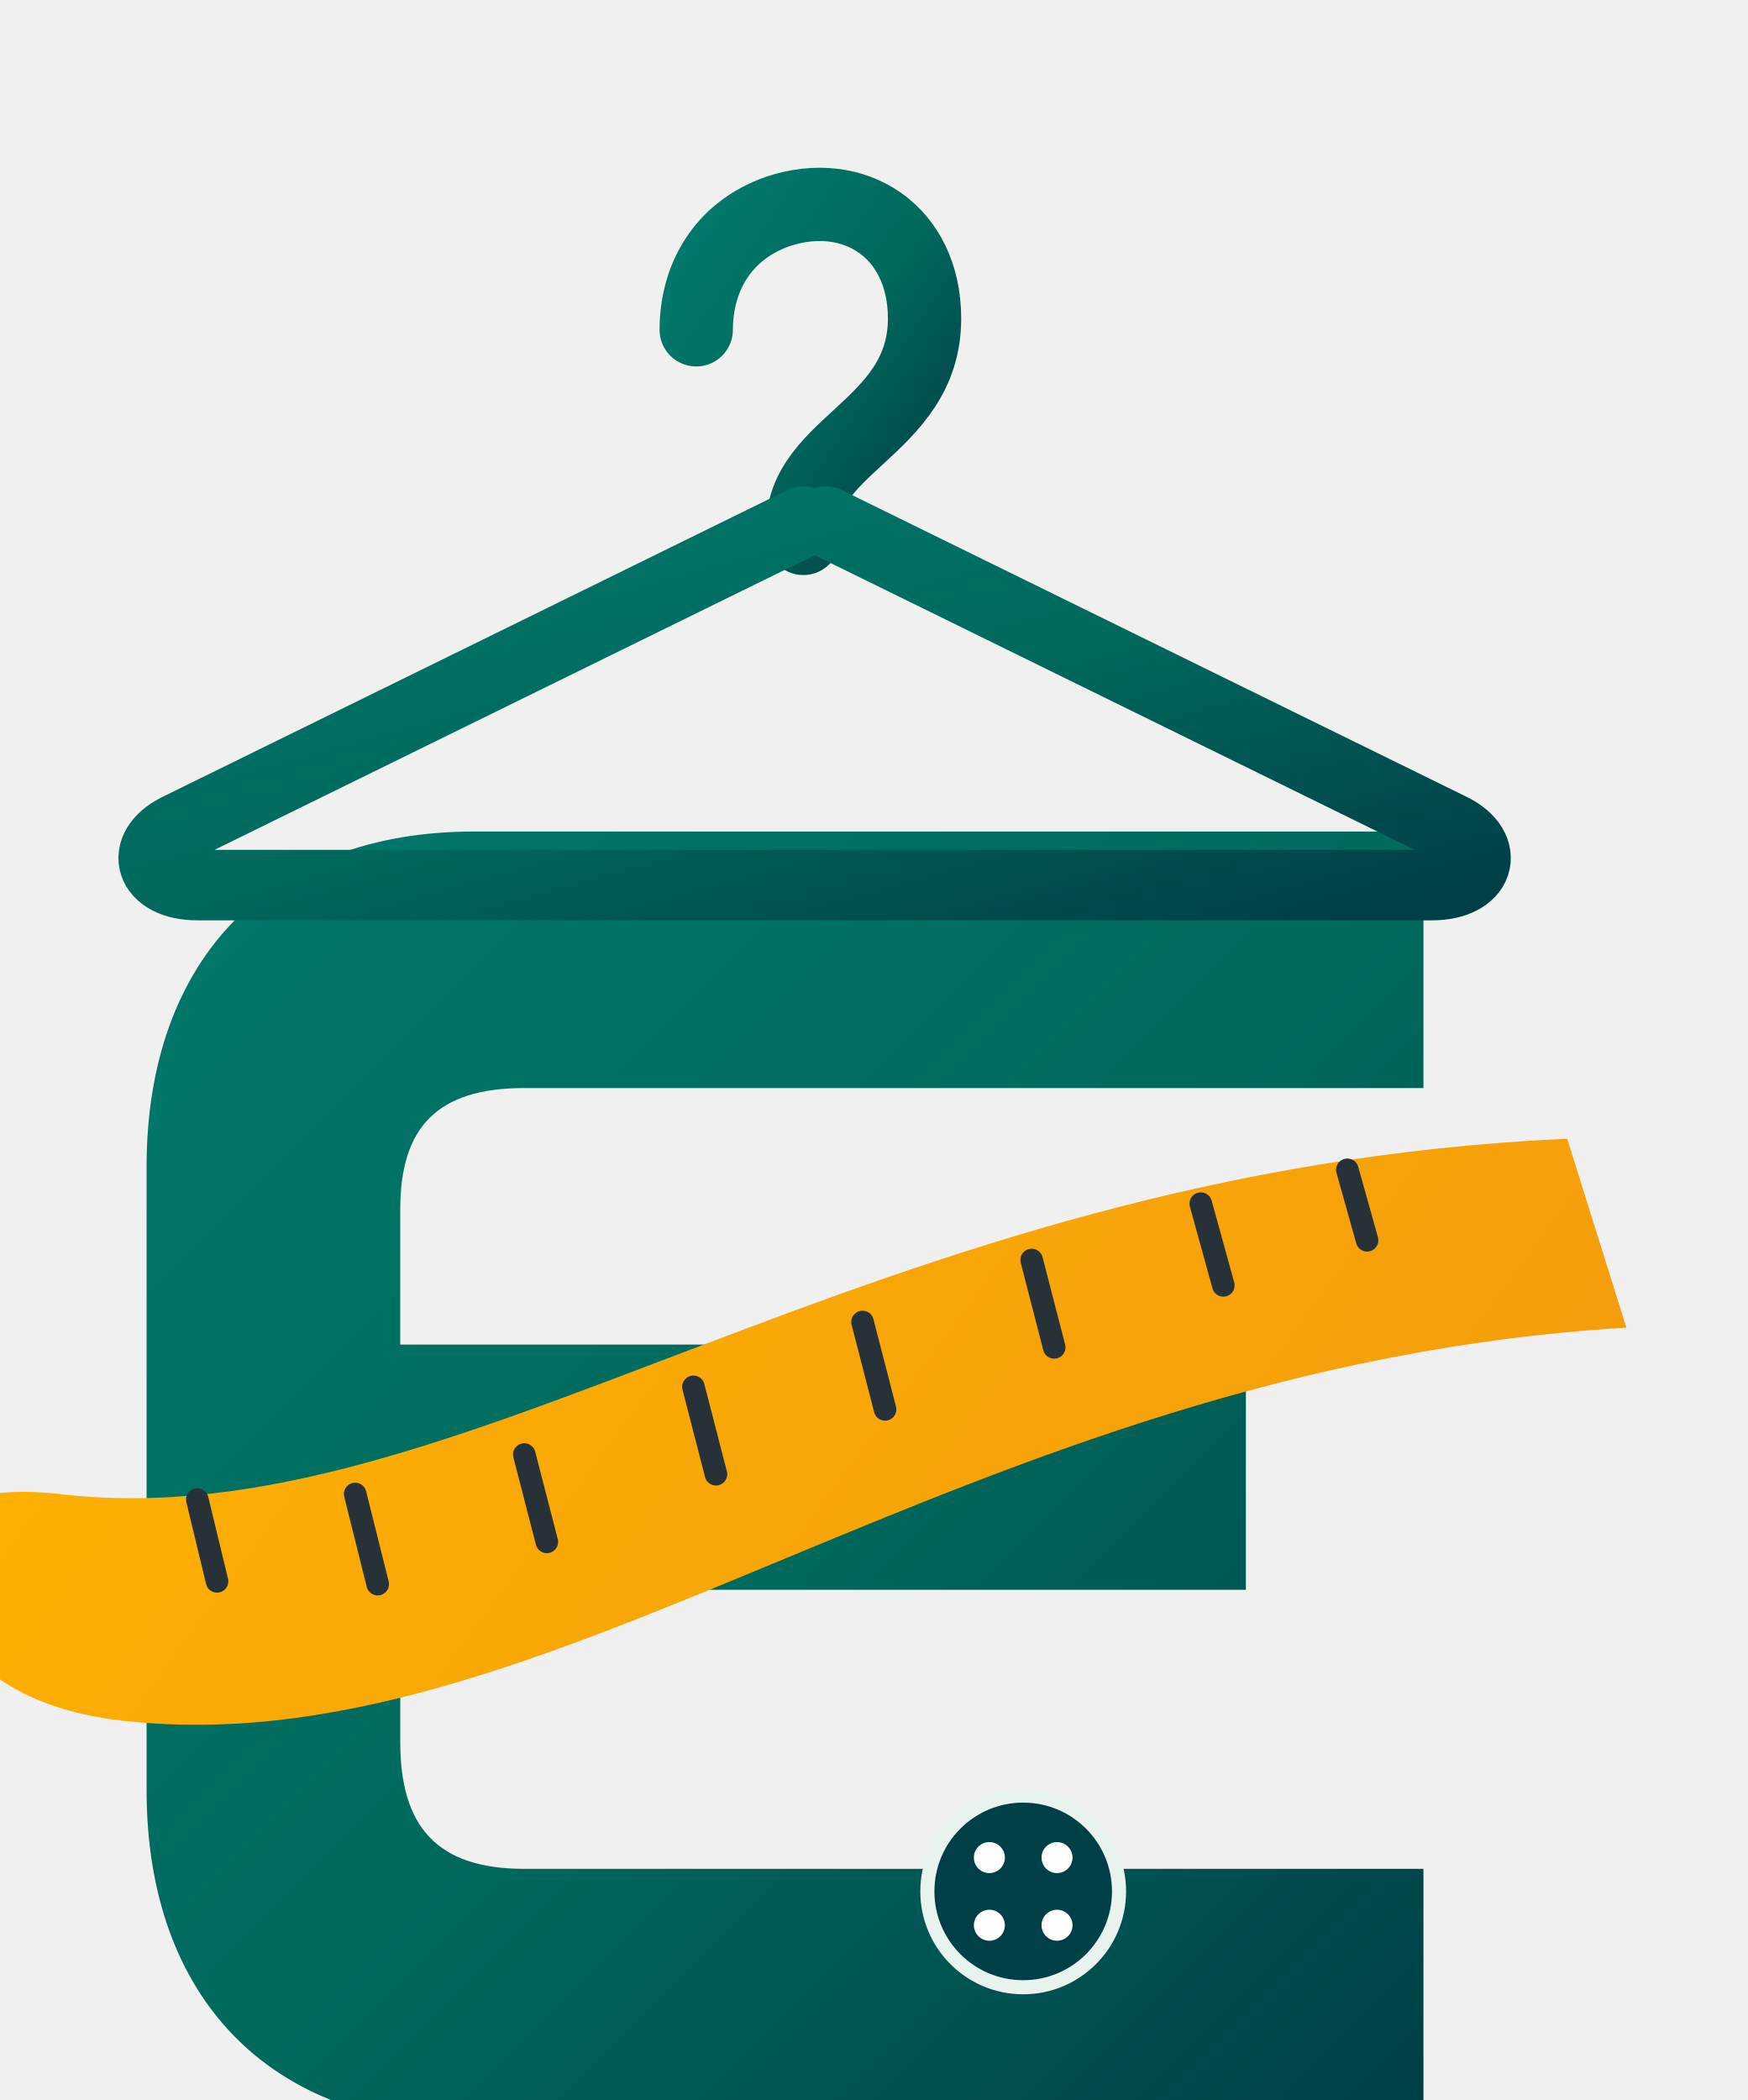
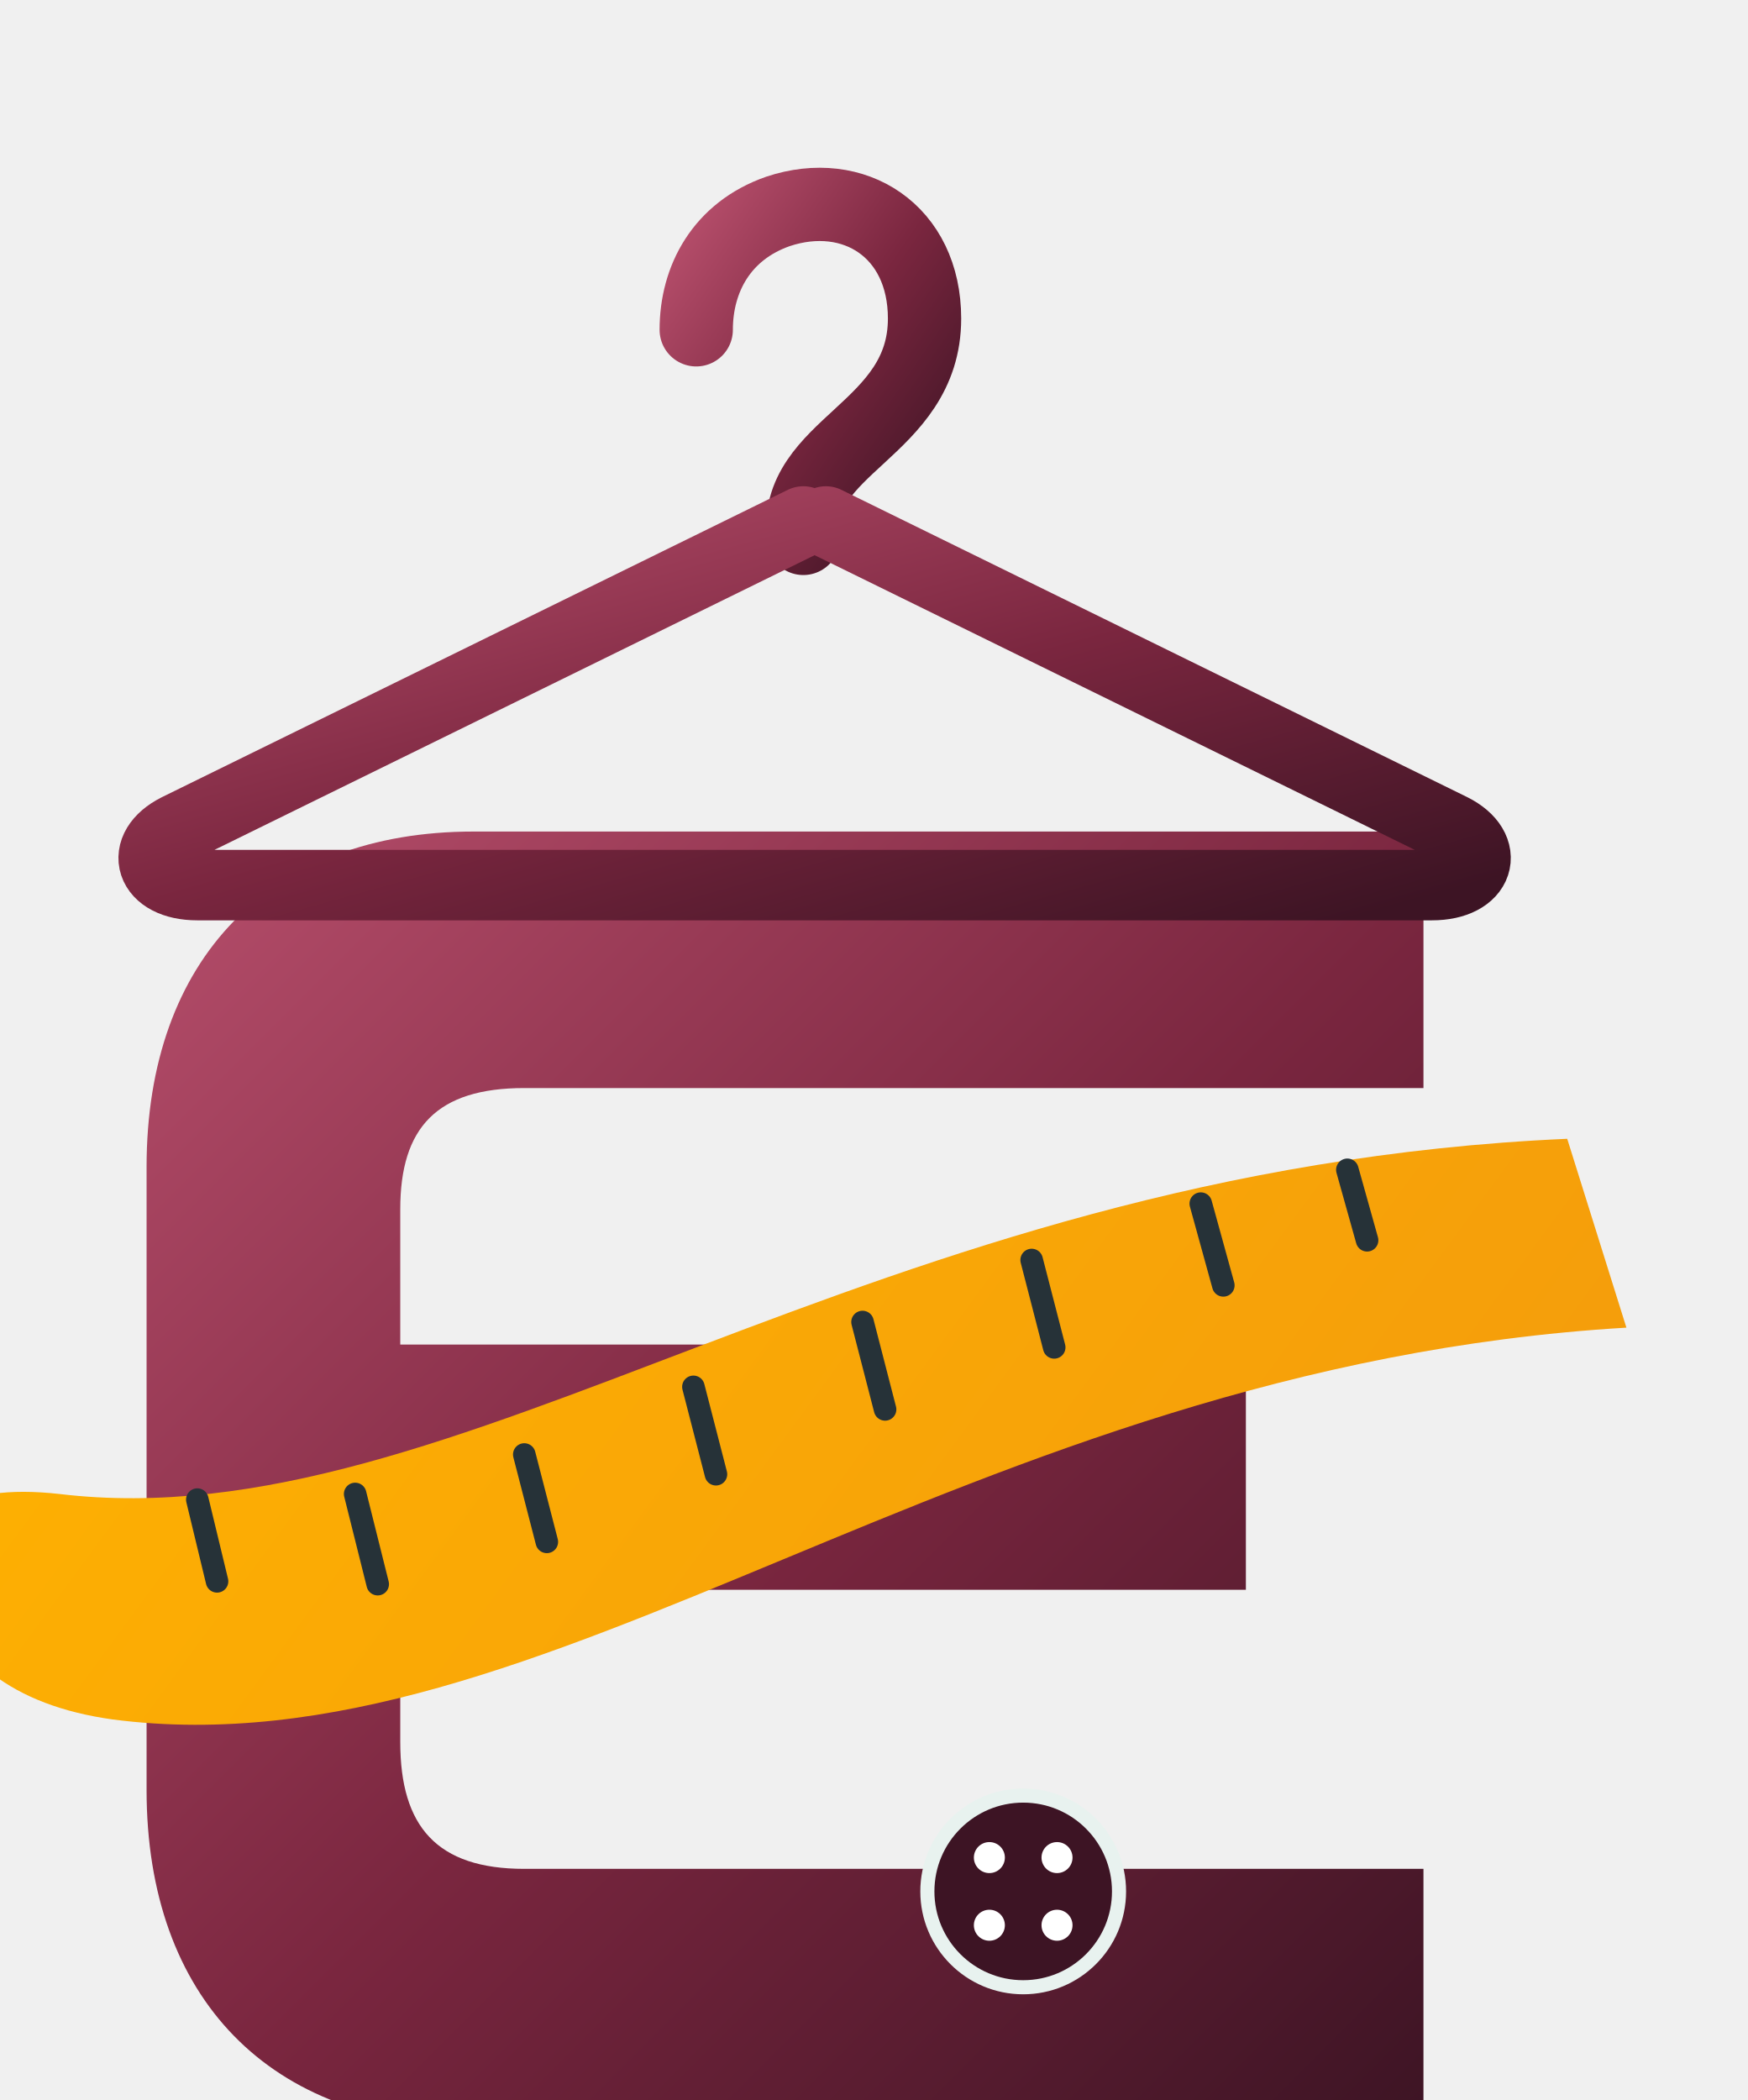
<svg xmlns="http://www.w3.org/2000/svg" viewBox="80 35 620 745" role="img" aria-labelledby="title">
  <defs>
-     <linearGradient id="emerald" x1="0" y1="0" x2="1" y2="1">
-       <stop offset="0" stop-color="#00796B" />
-       <stop offset=".52" stop-color="#00695C" />
-       <stop offset="1" stop-color="#003F46" />
+     <linearGradient id="maroon" x1="0" y1="0" x2="1" y2="1">
+       <stop offset="0" stop-color="#B64E6B" />
+       <stop offset=".52" stop-color="#7A263F" />
+       <stop offset="1" stop-color="#3D1424" />
    </linearGradient>
    <linearGradient id="gold" x1="0" y1="0" x2="1" y2=".25">
      <stop offset="0" stop-color="#FFB300" />
      <stop offset="1" stop-color="#F59E0B" />
    </linearGradient>
  </defs>
  <g>
-     <path fill="url(#emerald)" d="M585 330H248c-72 0-116 45-116 119v221c0 74 44 119 116 119h337v-91H266c-31 0-44-15-44-45v-54h300v-87H222v-48c0-29 13-43 44-43h319z" />
-     <path d="M365 226c-4-33 43-38 43-78 0-31-25-47-52-38-20 7-29 24-29 42" fill="none" stroke="url(#emerald)" stroke-width="26" stroke-linecap="round" />
-     <path d="M365 220 143 329c-14 7-10 20 7 20h438c17 0 21-13 7-20L373 220" fill="none" stroke="url(#emerald)" stroke-width="25" stroke-linecap="round" stroke-linejoin="round" />
+     <path fill="url(#maroon)" d="M585 330H248c-72 0-116 45-116 119v221c0 74 44 119 116 119h337v-91H266c-31 0-44-15-44-45v-54h300v-87H222v-48c0-29 13-43 44-43h319z" />
+     <path d="M365 226c-4-33 43-38 43-78 0-31-25-47-52-38-20 7-29 24-29 42" fill="none" stroke="url(#maroon)" stroke-width="26" stroke-linecap="round" />
+     <path d="M365 220 143 329c-14 7-10 20 7 20h438c17 0 21-13 7-20L373 220" fill="none" stroke="url(#maroon)" stroke-width="25" stroke-linecap="round" stroke-linejoin="round" />
    <path d="M101 565c142 17 286-115 535-126l21 67c-236 14-383 159-537 139-36-5-56-22-64-47-8-25 9-37 45-33z" fill="url(#gold)" />
    <g fill="none" stroke="#263238" stroke-width="8" stroke-linecap="round">
      <path d="m150 567 7 29" />
      <path d="m206 565 8 32" />
      <path d="m266 551 8 31" />
      <path d="m326 527 8 31" />
      <path d="m386 504 8 31" />
      <path d="m446 482 8 31" />
      <path d="m506 462 8 29" />
      <path d="m558 450 7 25" />
    </g>
-     <circle cx="443" cy="706" r="34" fill="#003F46" stroke="#E8F2EF" stroke-width="5" />
+     <circle cx="443" cy="706" r="34" fill="#3D1424" stroke="#E8F2EF" stroke-width="5" />
    <g fill="#FFFFFF">
      <circle cx="431" cy="694" r="5.5" />
      <circle cx="455" cy="694" r="5.5" />
      <circle cx="431" cy="718" r="5.5" />
      <circle cx="455" cy="718" r="5.5" />
    </g>
  </g>
</svg>
